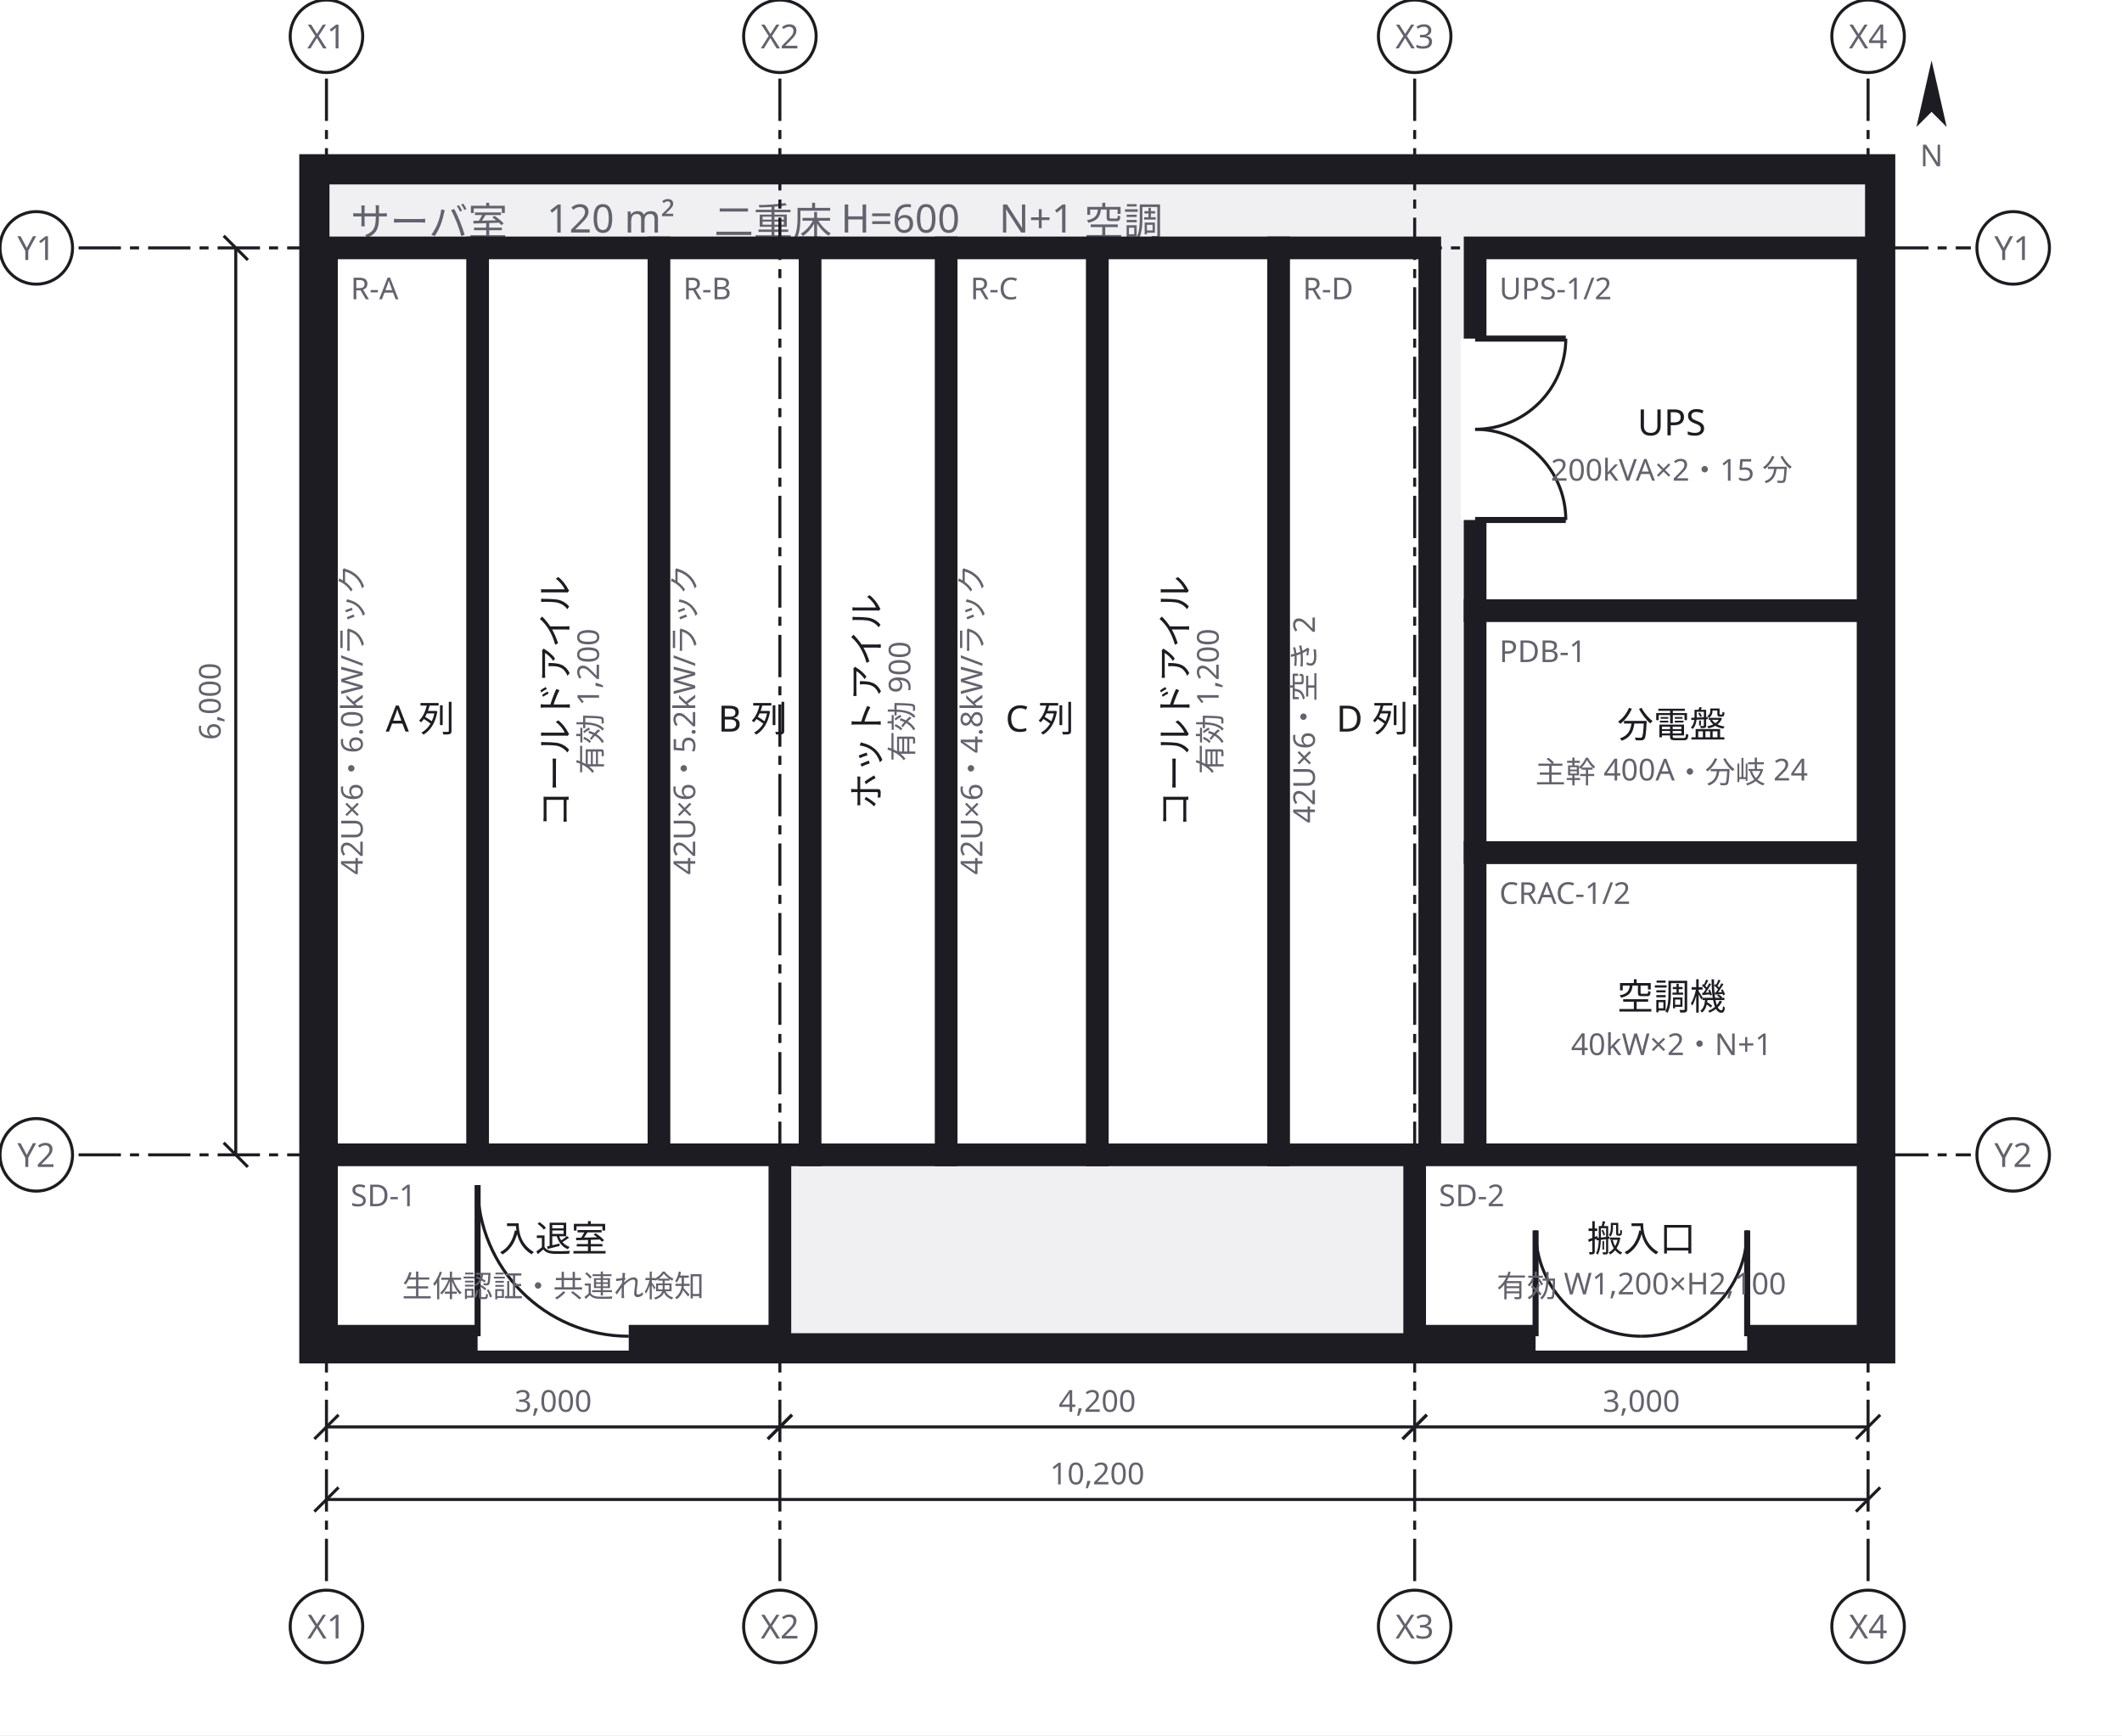
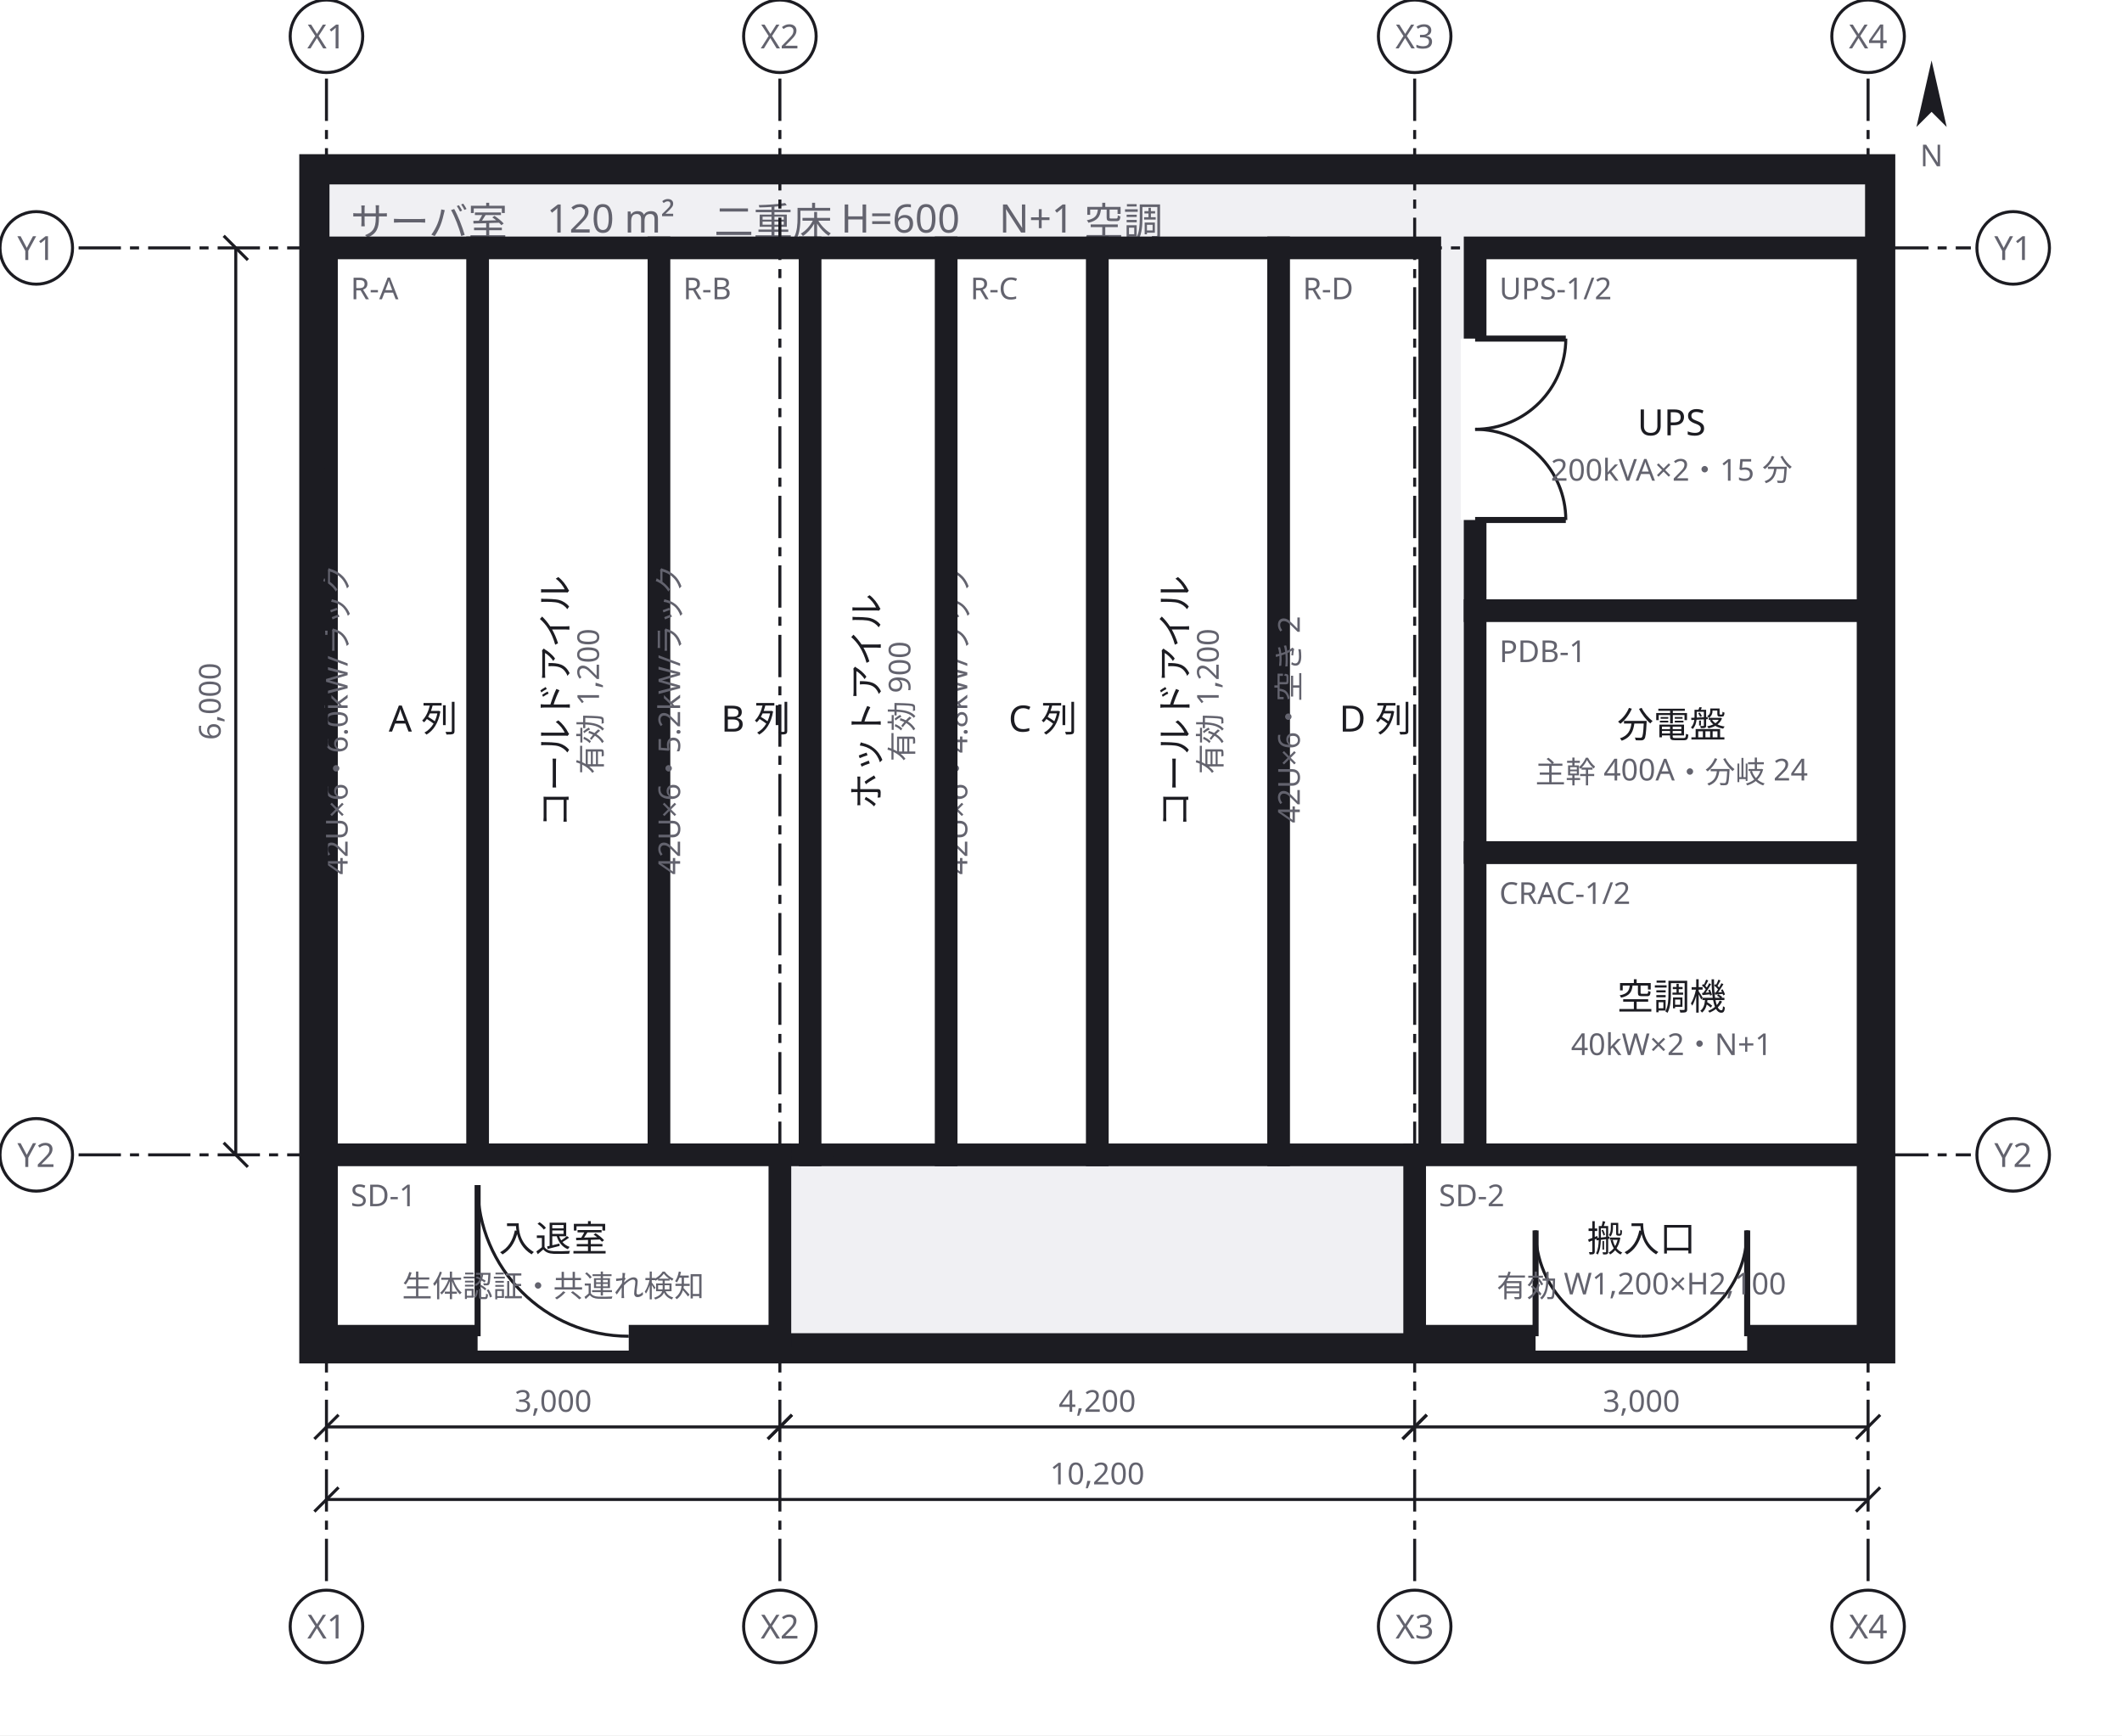
<svg xmlns="http://www.w3.org/2000/svg" width="702" height="574" viewBox="0 0 702 574">
  <defs>
    <marker id="arrow" viewBox="0 0 10 10" refX="9" refY="5" markerWidth="6" markerHeight="6" orient="auto">
      <path d="M 0 0 L 10 5 L 0 10 z" fill="#63636e" />
    </marker>
  </defs>
  <rect data-paper="1" x="0" y="0" width="702" height="574" fill="#ffffff" />
  <g data-group="room">
    <rect x="104" y="56" width="518" height="390" fill="#f0f0f3" stroke="#1c1c22" stroke-width="10" />
    <text x="116" y="78" font-family="sans-serif" font-size="13" fill="#63636e">サーバ室　120 m²　二重床 H=600　N+1 空調</text>
  </g>
  <g data-node="cold1" data-pinned="false" data-shape="rect">
    <rect x="158" y="82" width="60" height="300" fill="#ffffff" stroke="#1c1c22" stroke-width="7.5" />
    <text x="188" y="232" text-anchor="middle" font-family="sans-serif" font-size="12" fill="#1c1c22" transform="rotate(-90 188 232)">コールドアイル</text>
    <text x="199" y="232" text-anchor="middle" font-family="sans-serif" font-size="10" fill="#63636e" transform="rotate(-90 199 232)">有効 1,200</text>
  </g>
  <g data-node="cold2" data-pinned="false" data-shape="rect">
    <rect x="363" y="82" width="60" height="300" fill="#ffffff" stroke="#1c1c22" stroke-width="7.5" />
    <text x="393" y="232" text-anchor="middle" font-family="sans-serif" font-size="12" fill="#1c1c22" transform="rotate(-90 393 232)">コールドアイル</text>
    <text x="404" y="232" text-anchor="middle" font-family="sans-serif" font-size="10" fill="#63636e" transform="rotate(-90 404 232)">有効 1,200</text>
  </g>
  <g data-node="ups" data-pinned="false" data-shape="rect">
    <rect x="488" y="82" width="130" height="120" fill="#ffffff" stroke="#1c1c22" stroke-width="7.5" />
    <line x1="488" y1="112" x2="488" y2="172" stroke="#ffffff" stroke-width="9.5" />
    <line x1="488" y1="112" x2="518" y2="112" stroke="#1c1c22" stroke-width="2" />
    <path d="M 518 112 A 30 30 0 0 1 488 142" fill="none" stroke="#1c1c22" stroke-width="1" />
    <line x1="488" y1="172" x2="518" y2="172" stroke="#1c1c22" stroke-width="2" />
    <path d="M 518 172 A 30 30 0 0 0 488 142" fill="none" stroke="#1c1c22" stroke-width="1" />
    <text x="496" y="99" font-family="sans-serif" font-size="10" fill="#63636e">UPS-1/2</text>
    <text x="553" y="144" text-anchor="middle" font-family="sans-serif" font-size="12" fill="#1c1c22">UPS</text>
    <text x="553" y="159" text-anchor="middle" font-family="sans-serif" font-size="10" fill="#63636e">200kVA×2・15 分</text>
  </g>
  <g data-node="rowa" data-pinned="false" data-shape="rect">
    <rect x="108" y="82" width="50" height="300" fill="#ffffff" stroke="#1c1c22" stroke-width="7.5" />
    <text x="116" y="99" font-family="sans-serif" font-size="10" fill="#63636e">R-A</text>
-     <text x="139" y="242" text-anchor="middle" font-family="sans-serif" font-size="12" fill="#1c1c22">A 列</text>
-     <text x="120" y="238" text-anchor="middle" font-family="sans-serif" font-size="10" fill="#63636e" transform="rotate(-90 120 238)">42U×6・6.0kW/ラック</text>
+     <text x="140" y="242" text-anchor="middle" font-family="sans-serif" font-size="12" fill="#1c1c22">A 列</text>
+     <text x="115" y="238" text-anchor="middle" font-family="sans-serif" font-size="10" fill="#63636e" transform="rotate(-90 115 238)">42U×6・6.0kW/ラック</text>
  </g>
  <g data-node="rowb" data-pinned="false" data-shape="rect">
    <rect x="218" y="82" width="50" height="300" fill="#ffffff" stroke="#1c1c22" stroke-width="7.5" />
    <text x="226" y="99" font-family="sans-serif" font-size="10" fill="#63636e">R-B</text>
-     <text x="249" y="242" text-anchor="middle" font-family="sans-serif" font-size="12" fill="#1c1c22">B 列</text>
-     <text x="230" y="238" text-anchor="middle" font-family="sans-serif" font-size="10" fill="#63636e" transform="rotate(-90 230 238)">42U×6・5.2kW/ラック</text>
+     <text x="250" y="242" text-anchor="middle" font-family="sans-serif" font-size="12" fill="#1c1c22">B 列</text>
+     <text x="225" y="238" text-anchor="middle" font-family="sans-serif" font-size="10" fill="#63636e" transform="rotate(-90 225 238)">42U×6・5.2kW/ラック</text>
  </g>
  <g data-node="rowc" data-pinned="false" data-shape="rect">
    <rect x="313" y="82" width="50" height="300" fill="#ffffff" stroke="#1c1c22" stroke-width="7.5" />
    <text x="321" y="99" font-family="sans-serif" font-size="10" fill="#63636e">R-C</text>
-     <text x="344" y="242" text-anchor="middle" font-family="sans-serif" font-size="12" fill="#1c1c22">C 列</text>
-     <text x="325" y="238" text-anchor="middle" font-family="sans-serif" font-size="10" fill="#63636e" transform="rotate(-90 325 238)">42U×6・4.8kW/ラック</text>
+     <text x="345" y="242" text-anchor="middle" font-family="sans-serif" font-size="12" fill="#1c1c22">C 列</text>
+     <text x="320" y="238" text-anchor="middle" font-family="sans-serif" font-size="10" fill="#63636e" transform="rotate(-90 320 238)">42U×6・4.8kW/ラック</text>
  </g>
  <g data-node="rowd" data-pinned="false" data-shape="rect">
    <rect x="423" y="82" width="50" height="300" fill="#ffffff" stroke="#1c1c22" stroke-width="7.5" />
    <text x="431" y="99" font-family="sans-serif" font-size="10" fill="#63636e">R-D</text>
-     <text x="454" y="242" text-anchor="middle" font-family="sans-serif" font-size="12" fill="#1c1c22">D 列</text>
-     <text x="435" y="238" text-anchor="middle" font-family="sans-serif" font-size="10" fill="#63636e" transform="rotate(-90 435 238)">42U×6・空き 2</text>
+     <text x="455" y="242" text-anchor="middle" font-family="sans-serif" font-size="12" fill="#1c1c22">D 列</text>
+     <text x="430" y="238" text-anchor="middle" font-family="sans-serif" font-size="10" fill="#63636e" transform="rotate(-90 430 238)">42U×6・空き 2</text>
  </g>
  <g data-node="hot1" data-pinned="false" data-shape="rect">
    <rect x="268" y="82" width="45" height="300" fill="#ffffff" stroke="#1c1c22" stroke-width="7.5" />
    <text x="291" y="232" text-anchor="middle" font-family="sans-serif" font-size="12" fill="#1c1c22" transform="rotate(-90 291 232)">ホットアイル</text>
    <text x="302" y="232" text-anchor="middle" font-family="sans-serif" font-size="10" fill="#63636e" transform="rotate(-90 302 232)">有効 900</text>
  </g>
  <g data-node="ac" data-pinned="false" data-shape="rect">
    <rect x="488" y="282" width="130" height="100" fill="#ffffff" stroke="#1c1c22" stroke-width="7.5" />
    <text x="496" y="299" font-family="sans-serif" font-size="10" fill="#63636e">CRAC-1/2</text>
    <text x="553" y="334" text-anchor="middle" font-family="sans-serif" font-size="12" fill="#1c1c22">空調機</text>
    <text x="553" y="349" text-anchor="middle" font-family="sans-serif" font-size="10" fill="#63636e">40kW×2・N+1</text>
  </g>
  <g data-node="pdu" data-pinned="false" data-shape="rect">
    <rect x="488" y="202" width="130" height="80" fill="#ffffff" stroke="#1c1c22" stroke-width="7.5" />
    <text x="496" y="219" font-family="sans-serif" font-size="10" fill="#63636e">PDB-1</text>
    <text x="553" y="244" text-anchor="middle" font-family="sans-serif" font-size="12" fill="#1c1c22">分電盤</text>
    <text x="553" y="259" text-anchor="middle" font-family="sans-serif" font-size="10" fill="#63636e">主幹 400A・分岐 24</text>
  </g>
  <g data-node="iriguchi" data-pinned="false" data-shape="rect">
    <rect x="108" y="382" width="150" height="60" fill="#ffffff" stroke="#1c1c22" stroke-width="7.5" />
    <line x1="158" y1="442" x2="208" y2="442" stroke="#ffffff" stroke-width="9.5" />
    <line x1="158" y1="442" x2="158" y2="392" stroke="#1c1c22" stroke-width="2" />
    <path d="M 158 392 A 50 50 0 0 0 208 442" fill="none" stroke="#1c1c22" stroke-width="1" />
    <text x="116" y="399" font-family="sans-serif" font-size="10" fill="#63636e">SD-1</text>
    <text x="183" y="414" text-anchor="middle" font-family="sans-serif" font-size="12" fill="#1c1c22">入退室</text>
    <text x="183" y="429" text-anchor="middle" font-family="sans-serif" font-size="10" fill="#63636e">生体認証・共連れ検知</text>
  </g>
  <g data-node="hansyutsu" data-pinned="false" data-shape="rect">
    <rect x="468" y="382" width="150" height="60" fill="#ffffff" stroke="#1c1c22" stroke-width="7.5" />
    <line x1="508" y1="442" x2="578" y2="442" stroke="#ffffff" stroke-width="9.5" />
    <line x1="508" y1="442" x2="508" y2="407" stroke="#1c1c22" stroke-width="2" />
    <path d="M 508 407 A 35 35 0 0 0 543 442" fill="none" stroke="#1c1c22" stroke-width="1" />
    <line x1="578" y1="442" x2="578" y2="407" stroke="#1c1c22" stroke-width="2" />
    <path d="M 578 407 A 35 35 0 0 1 543 442" fill="none" stroke="#1c1c22" stroke-width="1" />
    <text x="476" y="399" font-family="sans-serif" font-size="10" fill="#63636e">SD-2</text>
    <text x="543" y="414" text-anchor="middle" font-family="sans-serif" font-size="12" fill="#1c1c22">搬入口</text>
    <text x="543" y="429" text-anchor="middle" font-family="sans-serif" font-size="10" fill="#63636e">有効 W1,200×H2,100</text>
  </g>
  <g data-grid="true">
    <line x1="108" y1="26" x2="108" y2="524" stroke="#1c1c22" stroke-width="1" stroke-dasharray="14 3 3 3" />
    <circle cx="108" cy="12" r="12" fill="#ffffff" stroke="#1c1c22" />
    <text x="108" y="16" text-anchor="middle" font-family="sans-serif" font-size="11" fill="#63636e">X1</text>
    <circle cx="108" cy="538" r="12" fill="#ffffff" stroke="#1c1c22" />
    <text x="108" y="542" text-anchor="middle" font-family="sans-serif" font-size="11" fill="#63636e">X1</text>
    <line x1="258" y1="26" x2="258" y2="524" stroke="#1c1c22" stroke-width="1" stroke-dasharray="14 3 3 3" />
    <circle cx="258" cy="12" r="12" fill="#ffffff" stroke="#1c1c22" />
    <text x="258" y="16" text-anchor="middle" font-family="sans-serif" font-size="11" fill="#63636e">X2</text>
    <circle cx="258" cy="538" r="12" fill="#ffffff" stroke="#1c1c22" />
    <text x="258" y="542" text-anchor="middle" font-family="sans-serif" font-size="11" fill="#63636e">X2</text>
    <line x1="468" y1="26" x2="468" y2="524" stroke="#1c1c22" stroke-width="1" stroke-dasharray="14 3 3 3" />
    <circle cx="468" cy="12" r="12" fill="#ffffff" stroke="#1c1c22" />
    <text x="468" y="16" text-anchor="middle" font-family="sans-serif" font-size="11" fill="#63636e">X3</text>
    <circle cx="468" cy="538" r="12" fill="#ffffff" stroke="#1c1c22" />
    <text x="468" y="542" text-anchor="middle" font-family="sans-serif" font-size="11" fill="#63636e">X3</text>
    <line x1="618" y1="26" x2="618" y2="524" stroke="#1c1c22" stroke-width="1" stroke-dasharray="14 3 3 3" />
    <circle cx="618" cy="12" r="12" fill="#ffffff" stroke="#1c1c22" />
    <text x="618" y="16" text-anchor="middle" font-family="sans-serif" font-size="11" fill="#63636e">X4</text>
    <circle cx="618" cy="538" r="12" fill="#ffffff" stroke="#1c1c22" />
    <text x="618" y="542" text-anchor="middle" font-family="sans-serif" font-size="11" fill="#63636e">X4</text>
    <line x1="26" y1="82" x2="652" y2="82" stroke="#1c1c22" stroke-width="1" stroke-dasharray="14 3 3 3" />
    <circle cx="12" cy="82" r="12" fill="#ffffff" stroke="#1c1c22" />
    <text x="12" y="86" text-anchor="middle" font-family="sans-serif" font-size="11" fill="#63636e">Y1</text>
    <circle cx="666" cy="82" r="12" fill="#ffffff" stroke="#1c1c22" />
    <text x="666" y="86" text-anchor="middle" font-family="sans-serif" font-size="11" fill="#63636e">Y1</text>
    <line x1="26" y1="382" x2="652" y2="382" stroke="#1c1c22" stroke-width="1" stroke-dasharray="14 3 3 3" />
    <circle cx="12" cy="382" r="12" fill="#ffffff" stroke="#1c1c22" />
    <text x="12" y="386" text-anchor="middle" font-family="sans-serif" font-size="11" fill="#63636e">Y2</text>
    <circle cx="666" cy="382" r="12" fill="#ffffff" stroke="#1c1c22" />
    <text x="666" y="386" text-anchor="middle" font-family="sans-serif" font-size="11" fill="#63636e">Y2</text>
  </g>
  <g data-dimensions="true">
    <line x1="108" y1="472" x2="258" y2="472" stroke="#1c1c22" stroke-width="1" />
    <line x1="104" y1="476" x2="112" y2="468" stroke="#1c1c22" stroke-width="1" />
    <line x1="254" y1="476" x2="262" y2="468" stroke="#1c1c22" stroke-width="1" />
    <rect x="165" y="457" width="36" height="13" fill="#ffffff" />
    <text x="183" y="467" text-anchor="middle" font-family="sans-serif" font-size="10" fill="#63636e">3,000</text>
    <line x1="258" y1="472" x2="468" y2="472" stroke="#1c1c22" stroke-width="1" />
    <line x1="254" y1="476" x2="262" y2="468" stroke="#1c1c22" stroke-width="1" />
    <line x1="464" y1="476" x2="472" y2="468" stroke="#1c1c22" stroke-width="1" />
    <rect x="345" y="457" width="36" height="13" fill="#ffffff" />
    <text x="363" y="467" text-anchor="middle" font-family="sans-serif" font-size="10" fill="#63636e">4,200</text>
    <line x1="468" y1="472" x2="618" y2="472" stroke="#1c1c22" stroke-width="1" />
    <line x1="464" y1="476" x2="472" y2="468" stroke="#1c1c22" stroke-width="1" />
    <line x1="614" y1="476" x2="622" y2="468" stroke="#1c1c22" stroke-width="1" />
    <rect x="525" y="457" width="36" height="13" fill="#ffffff" />
    <text x="543" y="467" text-anchor="middle" font-family="sans-serif" font-size="10" fill="#63636e">3,000</text>
    <line x1="108" y1="496" x2="618" y2="496" stroke="#1c1c22" stroke-width="1" />
    <line x1="104" y1="500" x2="112" y2="492" stroke="#1c1c22" stroke-width="1" />
    <line x1="614" y1="500" x2="622" y2="492" stroke="#1c1c22" stroke-width="1" />
    <rect x="342" y="481" width="42" height="13" fill="#ffffff" />
    <text x="363" y="491" text-anchor="middle" font-family="sans-serif" font-size="10" fill="#63636e">10,200</text>
    <line x1="78" y1="82" x2="78" y2="382" stroke="#1c1c22" stroke-width="1" />
    <line x1="74" y1="78" x2="82" y2="86" stroke="#1c1c22" stroke-width="1" />
    <line x1="74" y1="378" x2="82" y2="386" stroke="#1c1c22" stroke-width="1" />
    <rect x="62" y="214" width="13" height="36" fill="#ffffff" />
    <text x="73" y="232" text-anchor="middle" font-family="sans-serif" font-size="10" fill="#63636e" transform="rotate(-90 73 232)">6,000</text>
    <g transform="rotate(0 639 33)">
      <path d="M 639 20 L 644 42 L 639 37 L 634 42 Z" fill="#1c1c22" />
    </g>
    <text x="639" y="55" text-anchor="middle" font-family="sans-serif" font-size="10" fill="#63636e">N</text>
  </g>
</svg>
